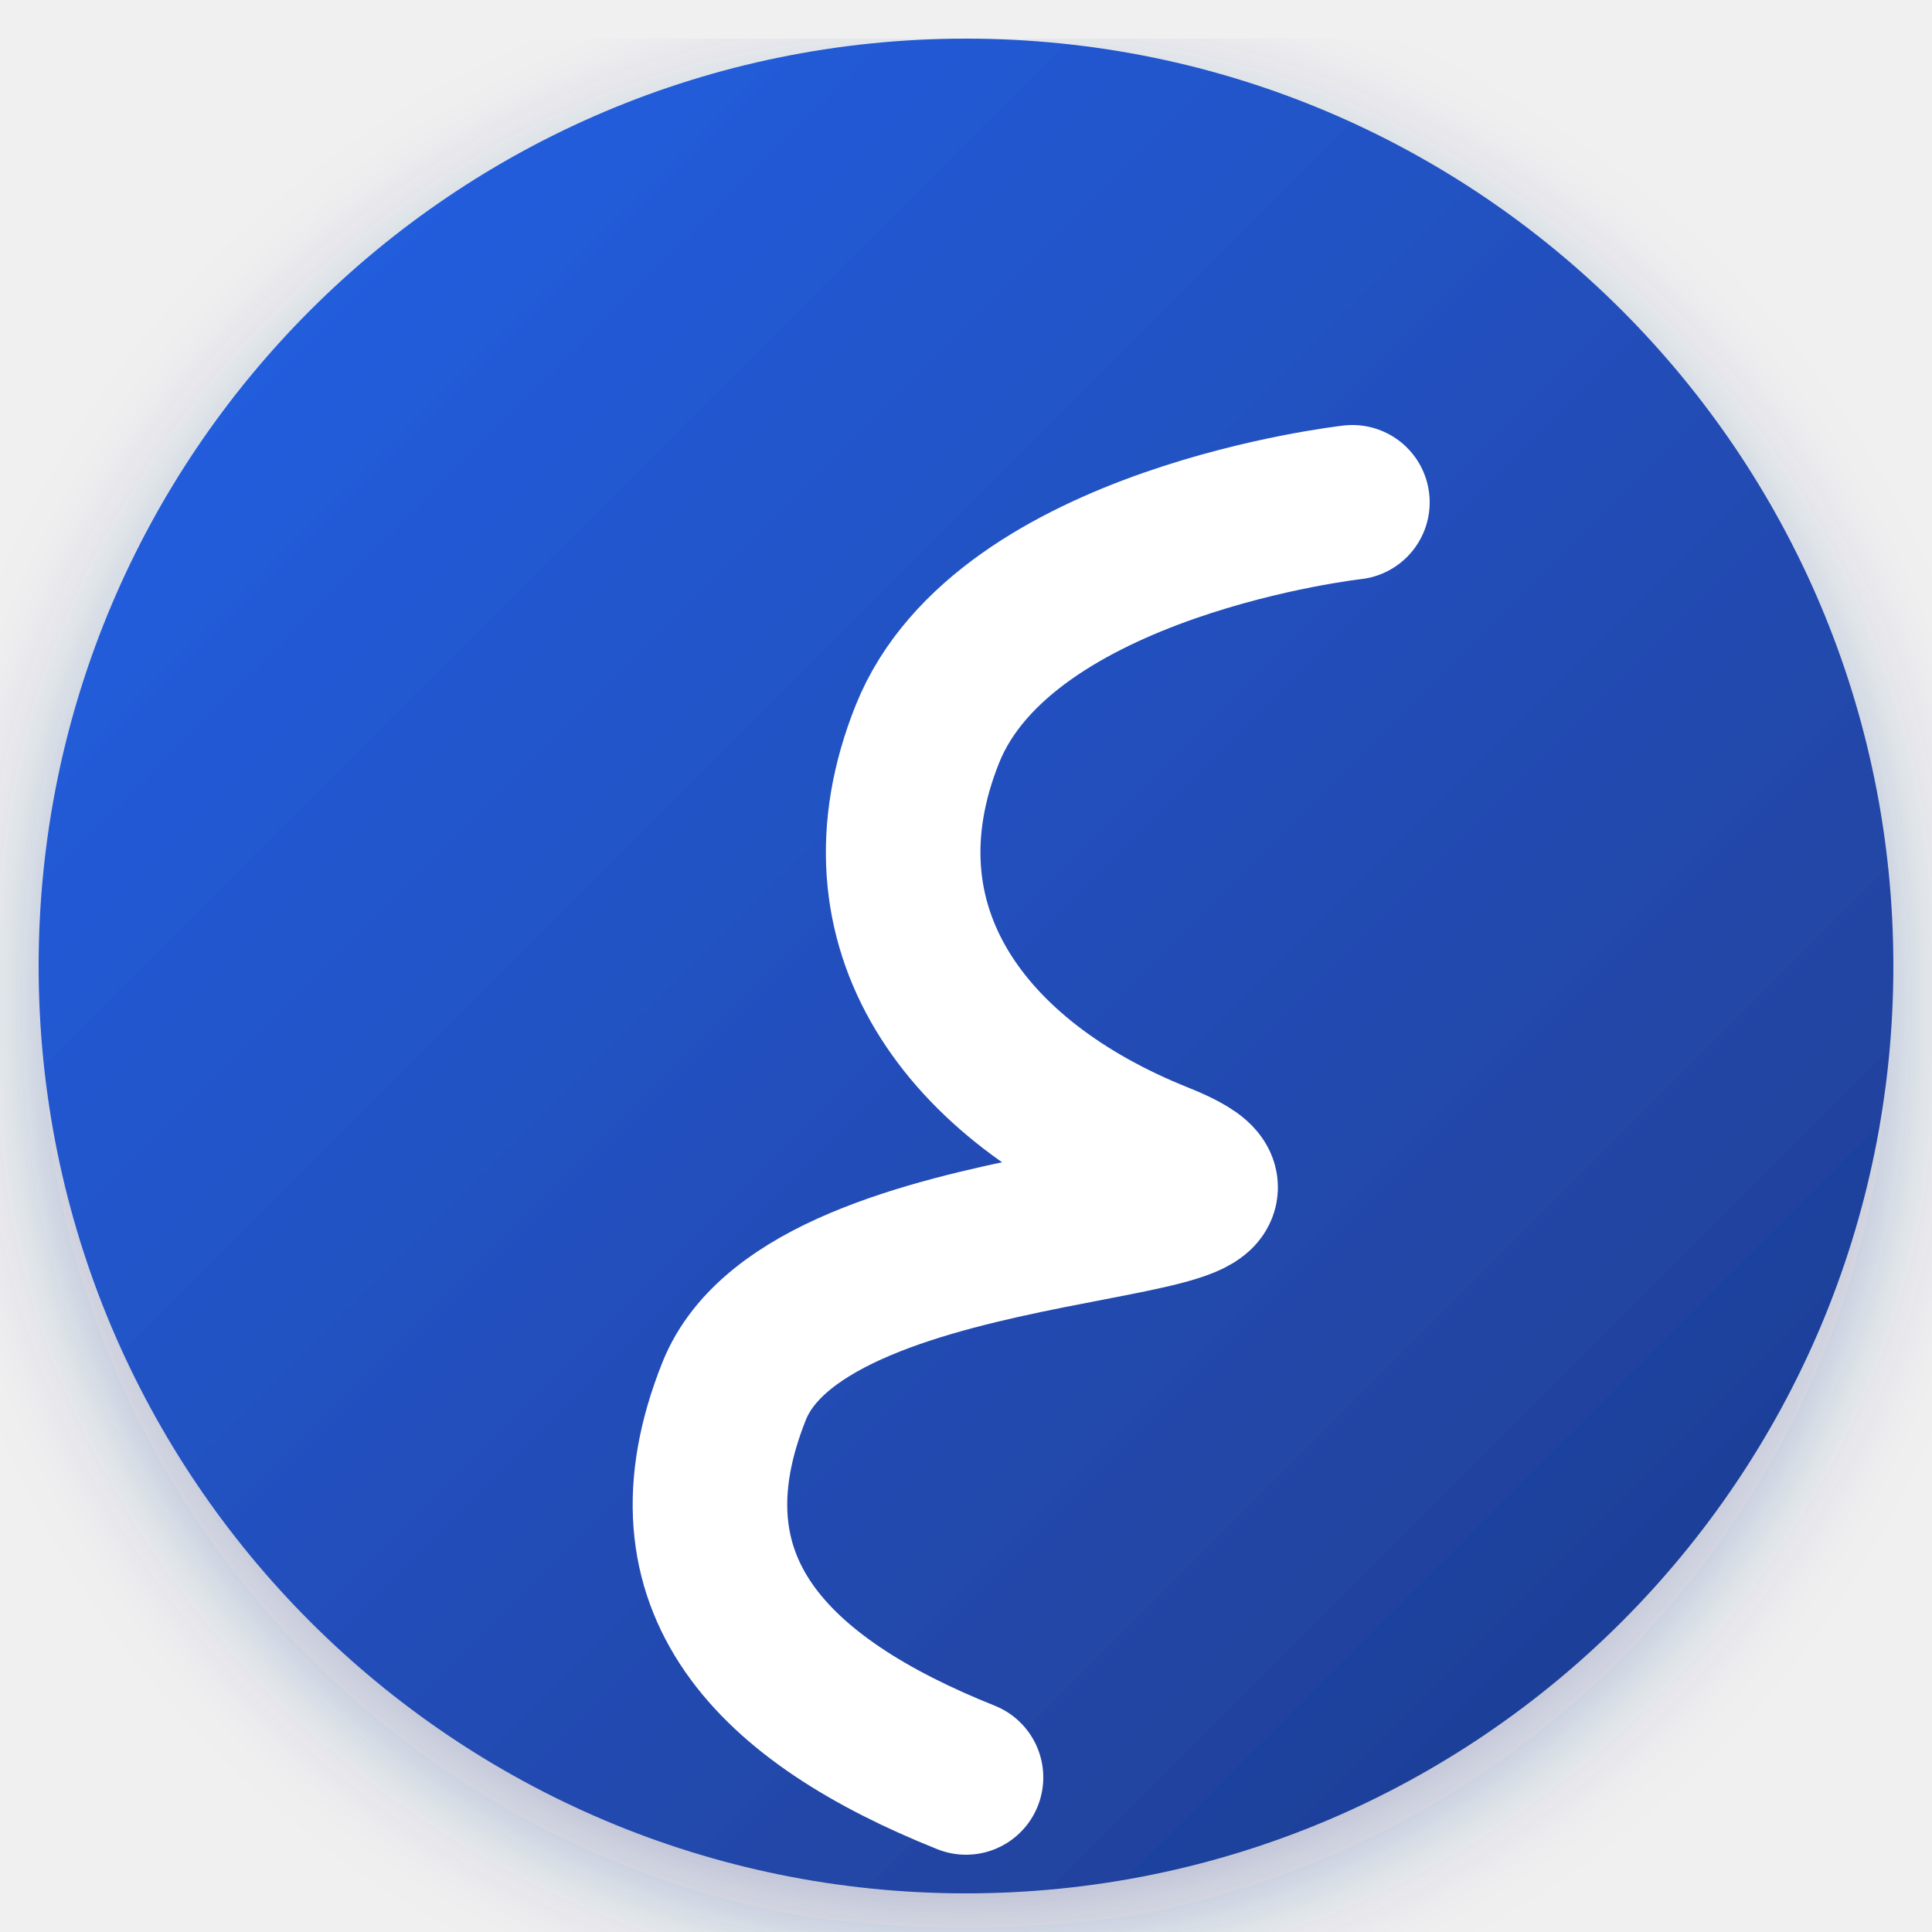
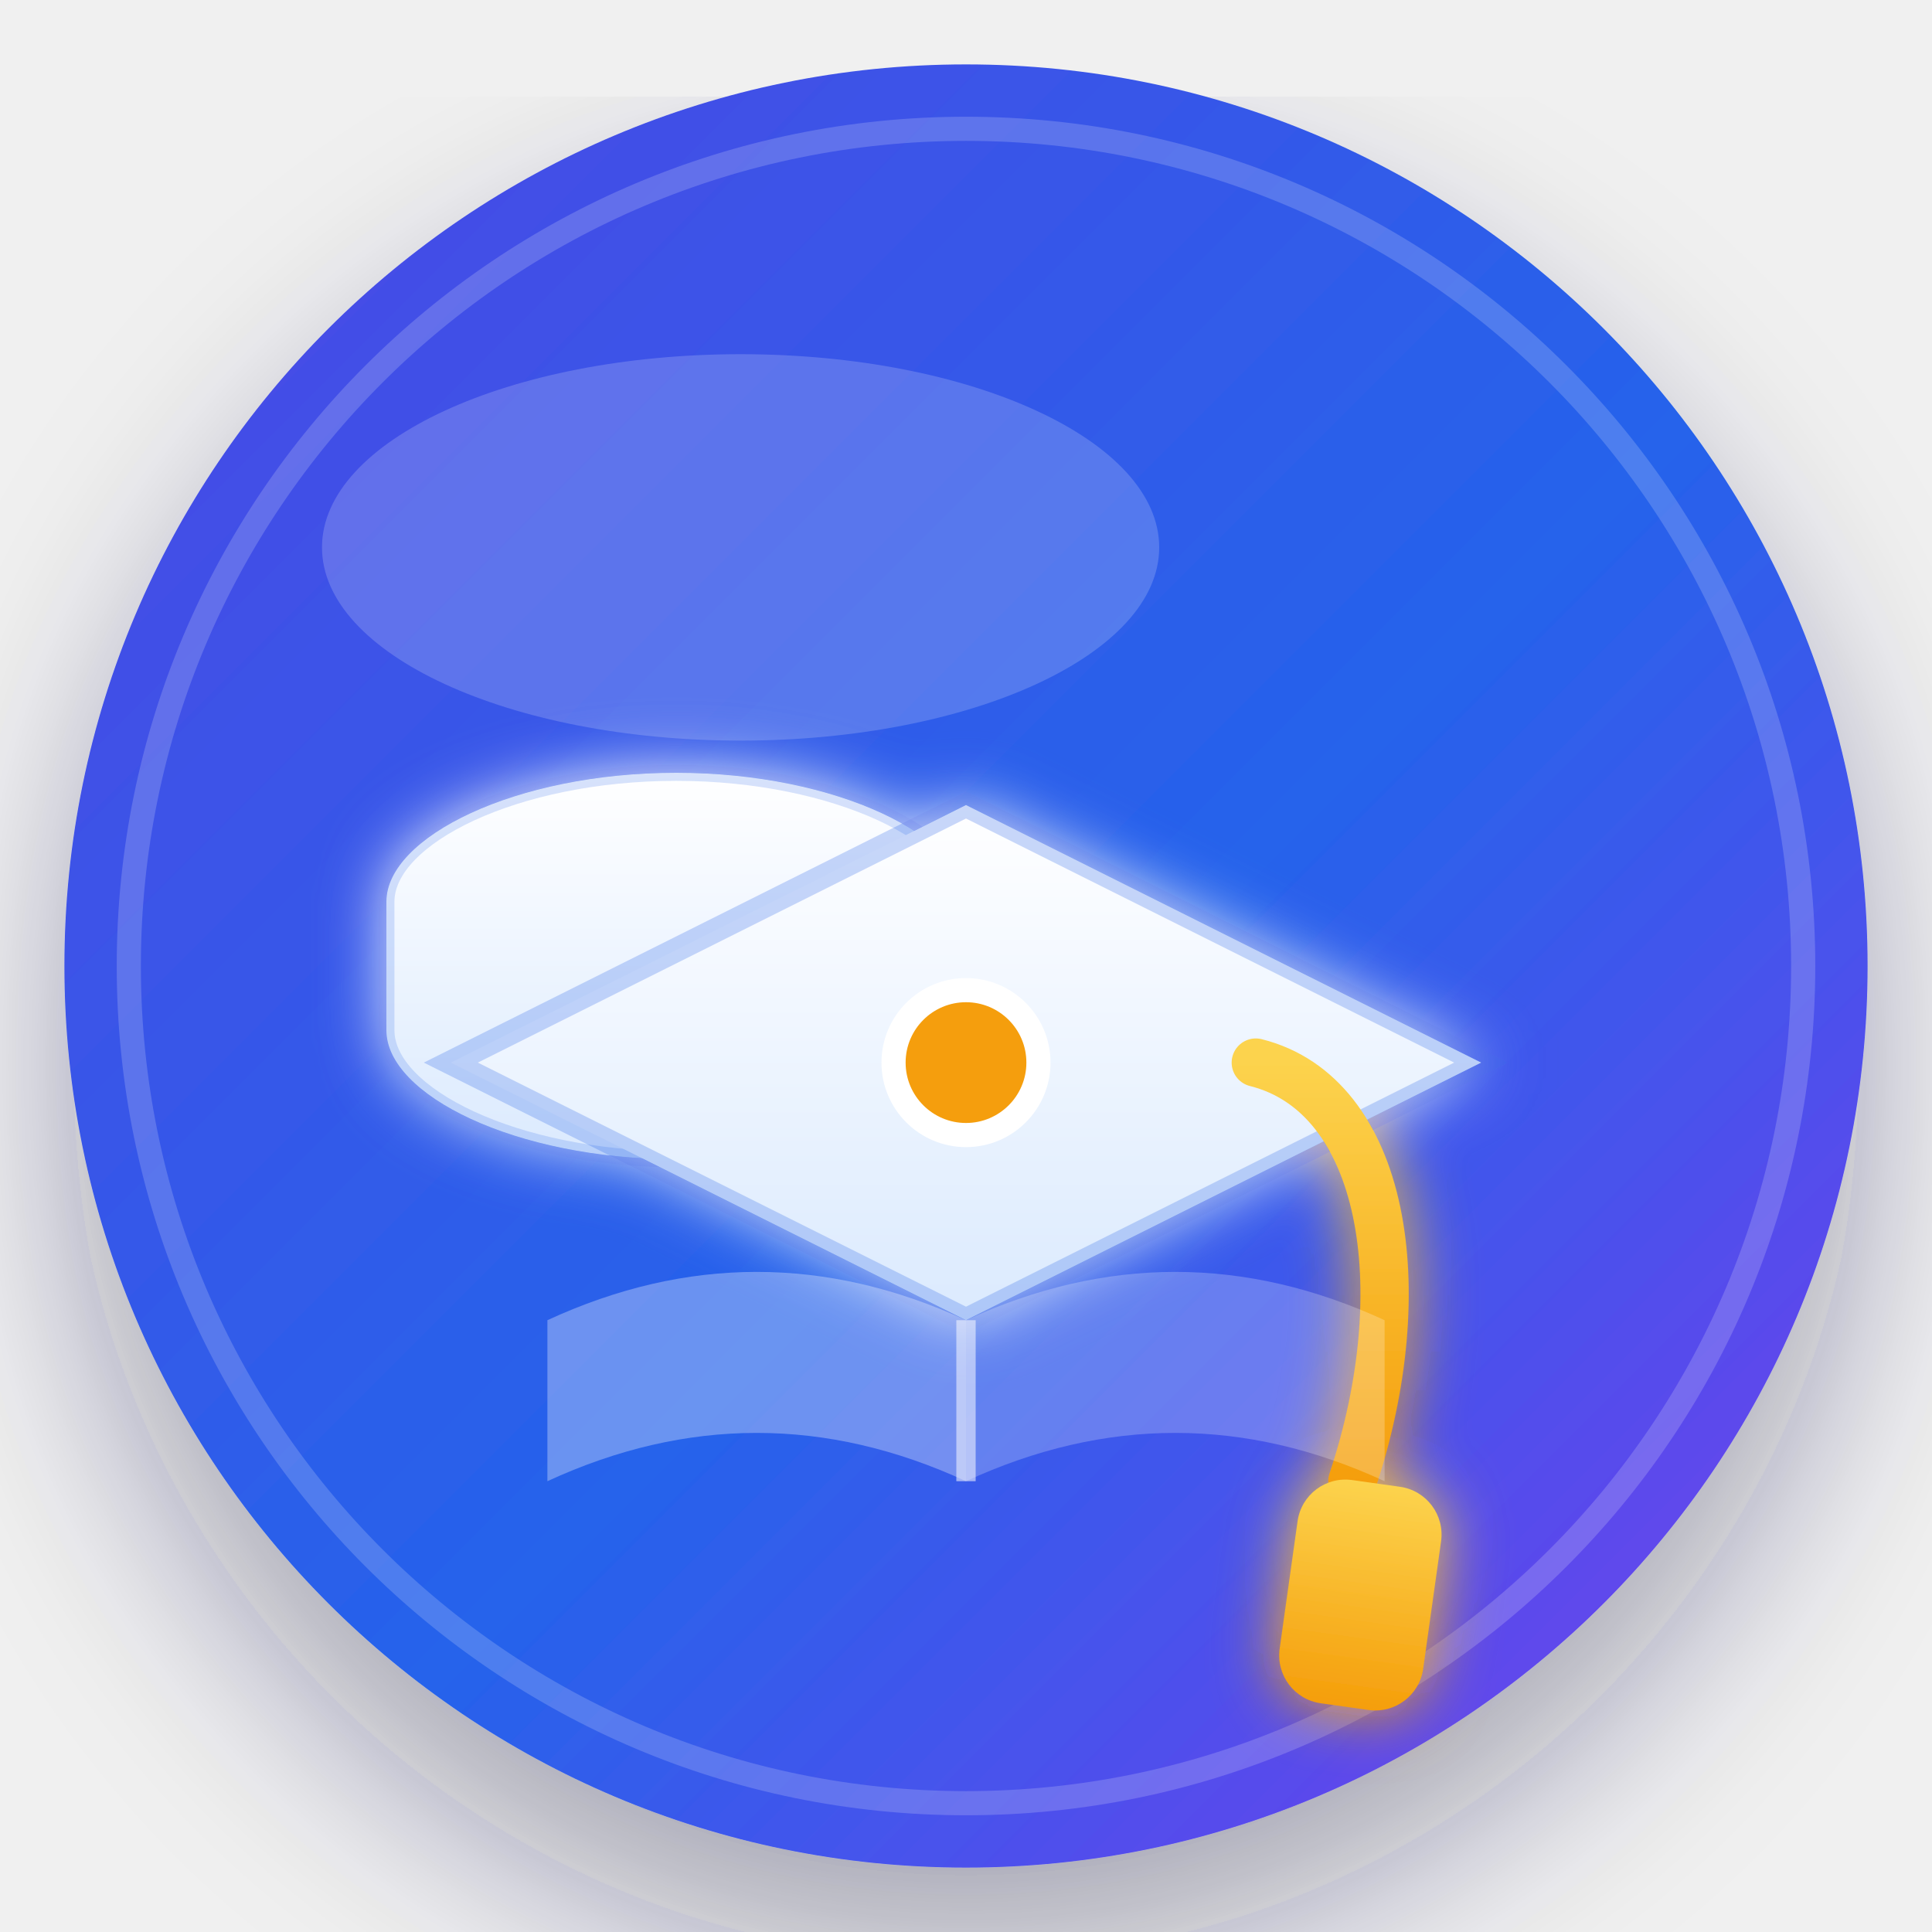
- <svg xmlns="http://www.w3.org/2000/svg" viewBox="0 0 100 100" width="100" height="100">
+ <svg xmlns="http://www.w3.org/2000/svg" viewBox="0 0 120 120" width="120" height="120" role="img" aria-label="Sentinela Acadêmica - capelo de formatura">
  <defs>
    <linearGradient id="bgGrad" x1="0%" y1="0%" x2="100%" y2="100%">
-       <stop offset="0%" style="stop-color:#2563EB" />
-       <stop offset="100%" style="stop-color:#1E3A8A" />
+       <stop offset="0%" style="stop-color:#4F46E5" />
+       <stop offset="55%" style="stop-color:#2563EB" />
+       <stop offset="100%" style="stop-color:#7C3AED" />
    </linearGradient>
-     <filter id="shadow" x="-20%" y="-20%" width="140%" height="140%">
-       <feDropShadow dx="0" dy="2" stdDeviation="3" flood-color="#1E3A8A" flood-opacity="0.3" />
+     <linearGradient id="capGrad" x1="0%" y1="0%" x2="0%" y2="100%">
+       <stop offset="0%" style="stop-color:#FFFFFF" />
+       <stop offset="100%" style="stop-color:#DBEAFE" />
+     </linearGradient>
+     <linearGradient id="tasselGrad" x1="0%" y1="0%" x2="0%" y2="100%">
+       <stop offset="0%" style="stop-color:#FCD34D" />
+       <stop offset="100%" style="stop-color:#F59E0B" />
+     </linearGradient>
+     <filter id="softShadow" x="-20%" y="-20%" width="140%" height="140%">
+       <feDropShadow dx="0" dy="6" stdDeviation="6" flood-color="#1E1B4B" flood-opacity="0.35" />
+     </filter>
+     <filter id="innerGlow" x="-20%" y="-20%" width="140%" height="140%">
+       <feGaussianBlur stdDeviation="2" result="blur" />
+       <feComposite in="SourceGraphic" in2="blur" operator="over" />
    </filter>
  </defs>
-   <circle cx="50" cy="50" r="48" fill="url(#bgGrad)" filter="url(#shadow)" />
-   <path d="M58 28c0 0-18 2-22 12s2 18 12 22-18 2-22 12 2 16 12 20" stroke="white" stroke-width="8" stroke-linecap="round" fill="none" transform="translate(12, -2)" />
+   <circle cx="60" cy="60" r="56" fill="url(#bgGrad)" filter="url(#softShadow)" />
+   <circle cx="60" cy="60" r="52" fill="none" stroke="rgba(255,255,255,0.18)" stroke-width="1.5" />
+   <ellipse cx="46" cy="34" rx="26" ry="12" fill="rgba(255,255,255,0.18)" />
+   <g transform="translate(18, 34)" filter="url(#innerGlow)">
+     <path d="M42 22 C42 18 34 14 24 14 C14 14 6 18 6 22 L6 30 C6 34 14 38 24 38 C34 38 42 34 42 30 Z" fill="url(#capGrad)" stroke="rgba(37,99,235,0.18)" stroke-width="1" />
+     <path d="M42 16 L74 32 L42 48 L10 32 Z" fill="url(#capGrad)" stroke="rgba(37,99,235,0.25)" stroke-width="1.5" />
+     <circle cx="42" cy="32" r="4.5" fill="#F59E0B" stroke="#FFFFFF" stroke-width="1.5" />
+     <path d="M60 32 C68 34 70 46 66 58" fill="none" stroke="url(#tasselGrad)" stroke-width="3" stroke-linecap="round" />
+     <rect x="62" y="58" width="9" height="14" rx="3" fill="url(#tasselGrad)" transform="rotate(8 66 65)" />
+   </g>
+   <g transform="translate(34, 82)" opacity="0.9">
+     <path d="M0 0 Q13 -6 26 0 L26 10 Q13 4 0 10 Z" fill="rgba(255,255,255,0.35)" />
+     <path d="M26 0 Q39 -6 52 0 L52 10 Q39 4 26 10 Z" fill="rgba(255,255,255,0.25)" />
+     <line x1="26" y1="0" x2="26" y2="10" stroke="rgba(255,255,255,0.6)" stroke-width="1.2" />
+   </g>
</svg>
